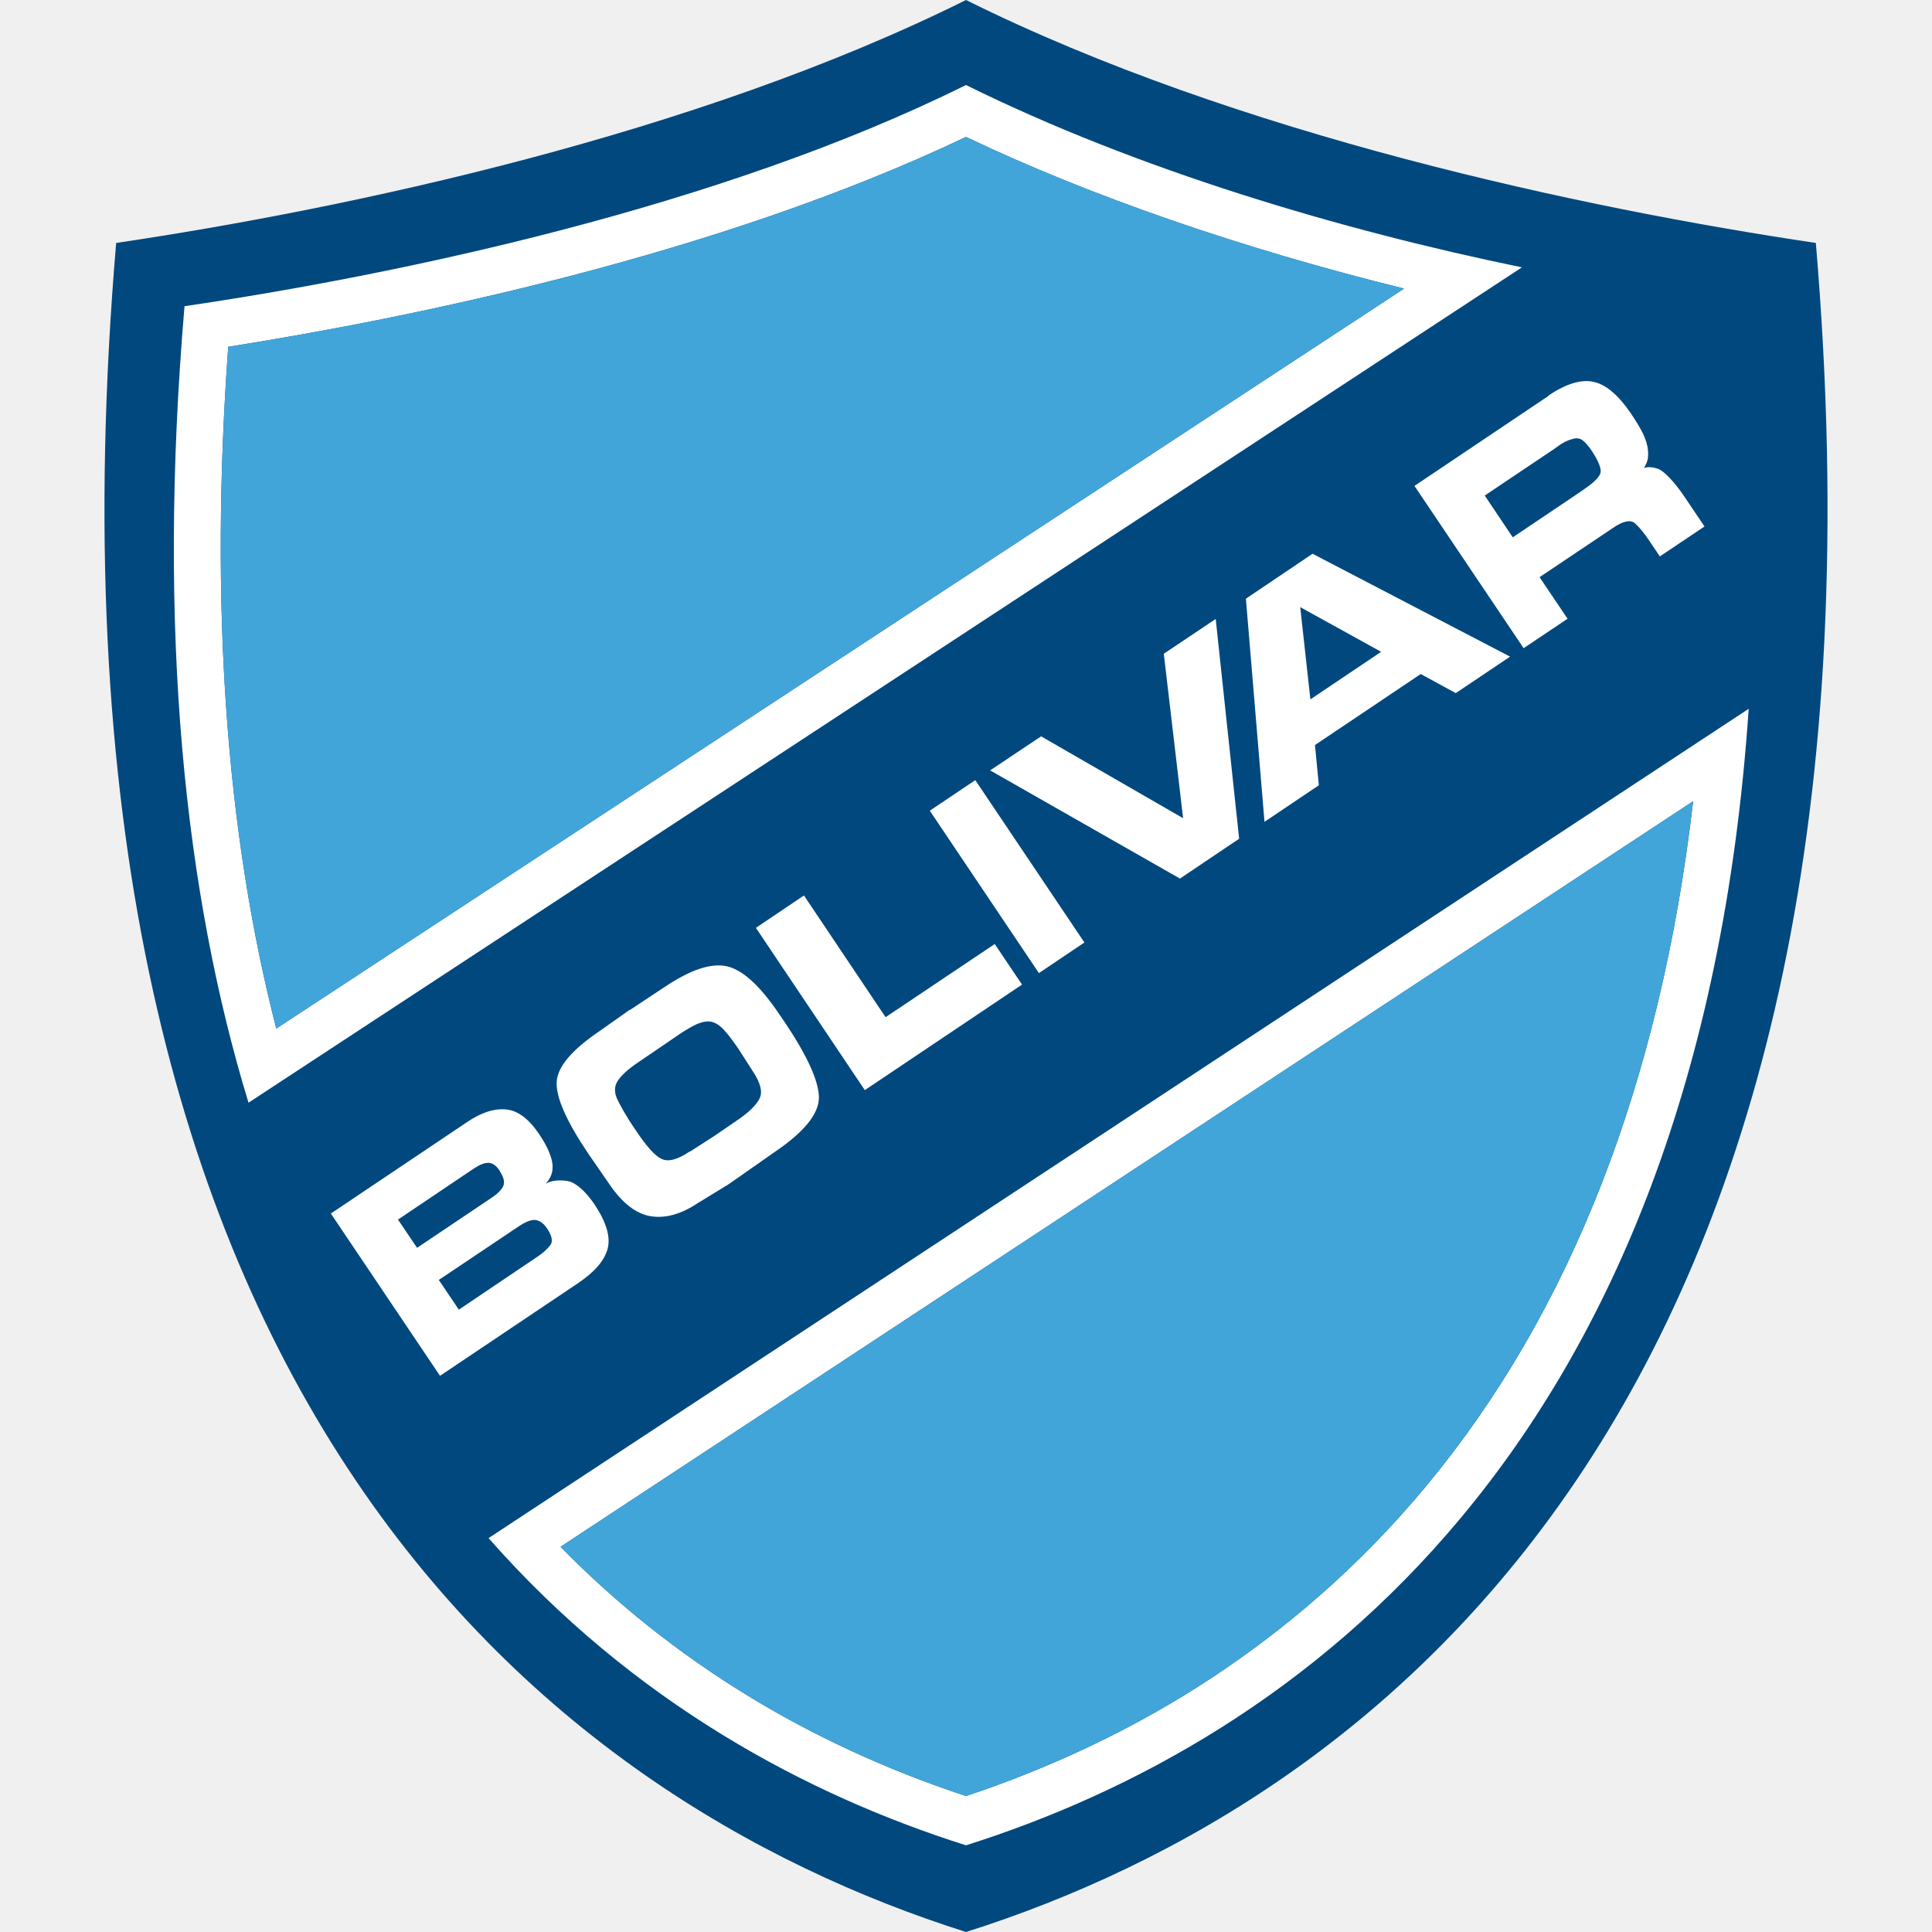
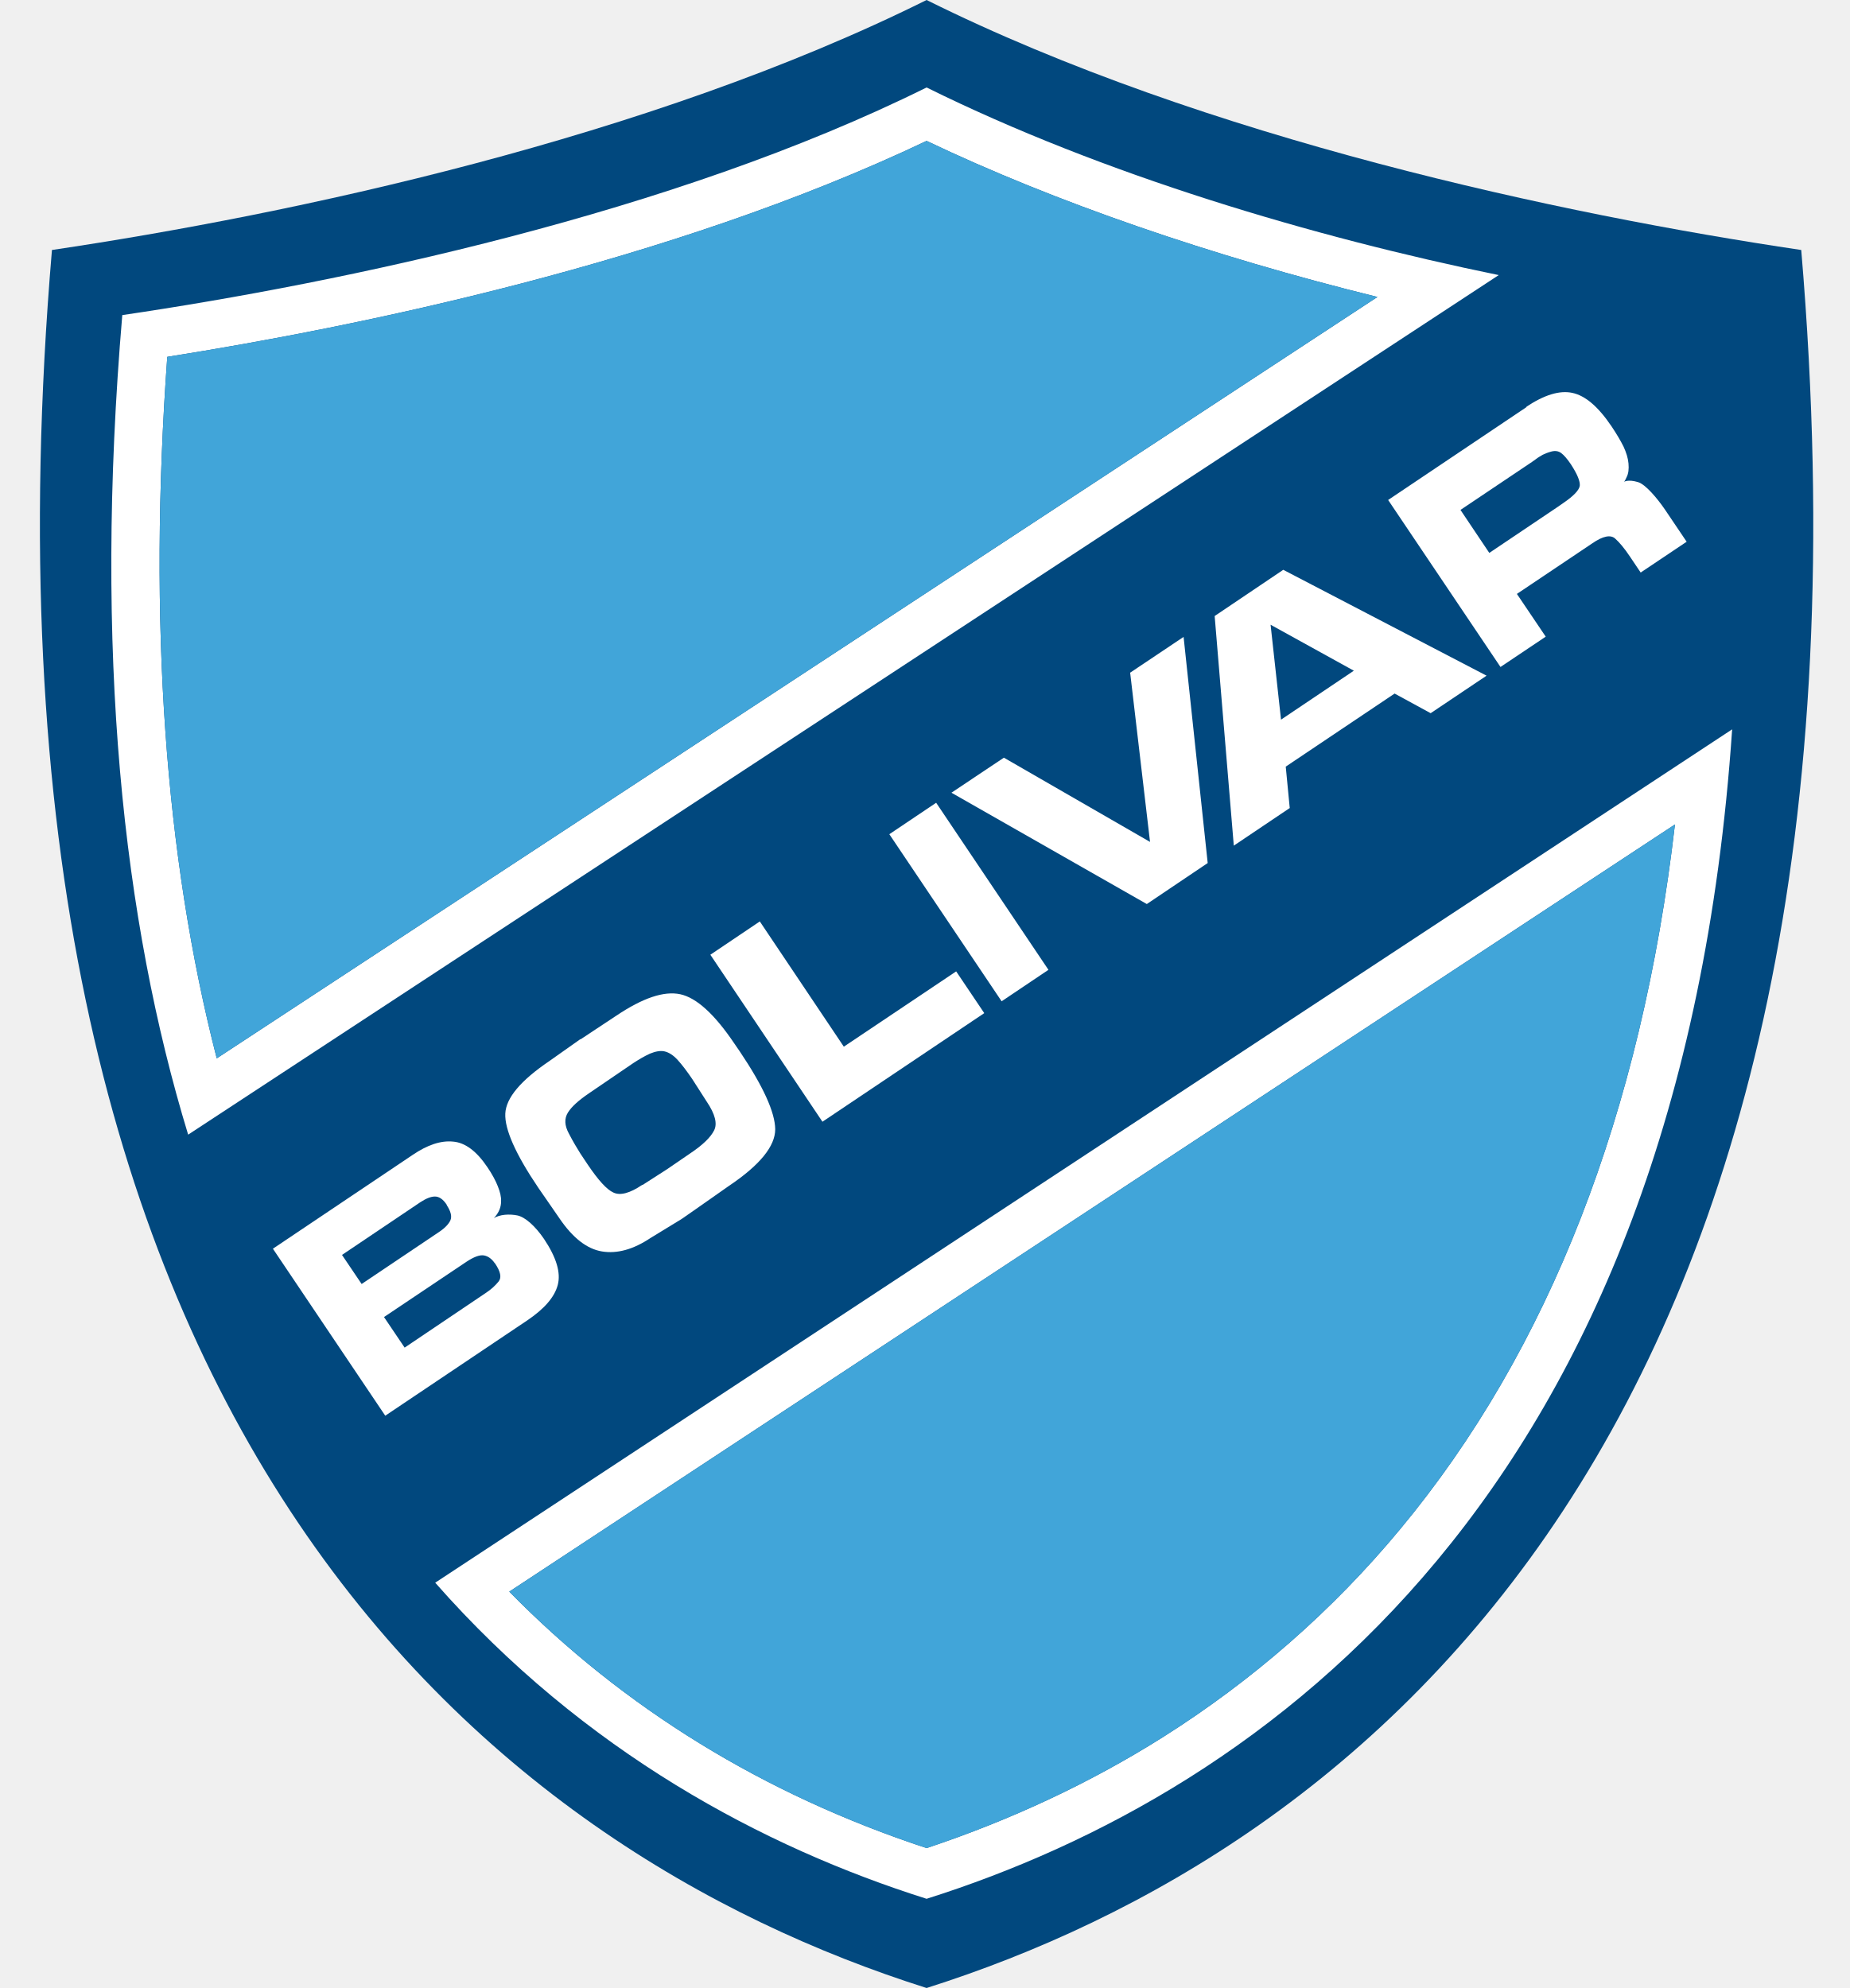
- <svg xmlns="http://www.w3.org/2000/svg" id="Capa_1" data-name="Capa 1" viewBox="0 0 80 80">
+ <svg xmlns="http://www.w3.org/2000/svg" width="74.4" height="80" viewBox="2.72 0 74.4 80">
  <defs>
    <style>
      .cls-1 {
        fill: #01487e;
      }

      .cls-1, .cls-2, .cls-3 {
        stroke-width: 0px;
      }

      .cls-2 {
        fill: #fff;
      }

      .cls-3 {
        fill: #41a5d9;
      }
    </style>
  </defs>
  <path class="cls-1" d="M40,80C22.61,74.49.79,57.54,4.81,10.06,14.44,8.63,28.8,5.57,40,0c11.2,5.57,25.56,8.63,35.19,10.06,4.02,47.48-17.8,64.43-35.19,69.94" />
  <path class="cls-2" d="M40,5.67c5.16,2.46,11.45,4.63,18.14,6.28L11.44,42.59c-2.09-8.12-2.76-17.6-1.99-28.23,7.57-1.2,20.21-3.77,30.55-8.69M40,3.52c-10.24,5.08-23.55,7.86-32.36,9.16-1.15,13.54.02,24.36,2.65,32.98L63.02,11.07c-7.46-1.53-15.93-4.04-23.02-7.55" />
  <path class="cls-2" d="M70.11,33.17c-1.35,11.62-5.06,21.15-11.06,28.37-2.72,3.28-5.94,6.09-9.55,8.37-2.92,1.84-6.11,3.33-9.5,4.46-6.55-2.16-12.19-5.63-16.79-10.32l46.91-30.88M72.41,29.35L20.23,63.69c5.99,6.81,13.22,10.65,19.77,12.72,13.66-4.32,30.32-16.32,32.41-47.06" />
  <path class="cls-2" d="M22.55,49.04c.28-.18.67-.19.98-.13.31.06.72.42,1.08.95.5.75.68,1.36.55,1.85-.13.49-.54.96-1.22,1.42l-5.72,3.84-4.52-6.72,5.63-3.78c.59-.4,1.13-.58,1.62-.53.49.04.95.39,1.38,1.03.19.28.33.54.42.77.09.23.14.42.13.61,0,.19-.06.44-.32.7M20.7,48.49c-.15-.23-.31-.34-.48-.34-.17,0-.36.08-.59.23l-3.15,2.12.79,1.17,3.11-2.09c.24-.16.39-.32.46-.47.07-.16.02-.36-.15-.62M22.63,50.84c-.12-.18-.27-.29-.44-.32-.17-.03-.41.06-.71.26l-3.31,2.22.83,1.23,3.28-2.21c.21-.14.37-.29.5-.45.13-.16.08-.4-.15-.74" />
  <path class="cls-2" d="M26.07,41.83l1.45-.96c1.06-.71,1.91-1,2.57-.86.65.14,1.38.8,2.18,1.99l.22.32c.94,1.4,1.41,2.44,1.42,3.12,0,.68-.61,1.44-1.86,2.28l-1.34.94-.56.39-1.26.77c-.69.46-1.34.64-1.95.54-.61-.1-1.18-.55-1.71-1.33l-.85-1.23c-.92-1.36-1.36-2.36-1.33-2.99.03-.63.62-1.33,1.77-2.11l1.26-.89ZM28.58,47.68l.98-.63.92-.63c.51-.34.83-.65.97-.93.14-.27.04-.66-.29-1.15l-.59-.92c-.21-.31-.4-.56-.58-.76-.18-.2-.36-.31-.53-.35-.17-.04-.37,0-.59.09-.22.1-.44.23-.67.38l-1.79,1.22c-.41.28-.69.53-.84.77-.15.24-.14.52.04.85.17.33.33.59.46.8l.12.18.18.27c.42.62.76,1,1.03,1.12.27.13.66.03,1.16-.31" />
  <polygon class="cls-2" points="41.19 39.09 42.32 40.77 35.81 45.14 31.3 38.42 33.29 37.08 36.67 42.12 41.19 39.09" />
  <rect class="cls-2" x="40.57" y="32.25" width="2.27" height="8.1" transform="translate(-13.16 29.43) rotate(-33.9)" />
  <polygon class="cls-2" points="48.86 36.38 41 31.9 43.11 30.49 48.99 33.88 48.19 27.07 50.34 25.63 51.31 34.73 48.86 36.38" />
  <path class="cls-2" d="M54.62,32.51l-2.26,1.52-.77-9.24,2.76-1.86,8.18,4.26-2.25,1.51-1.45-.79-4.38,2.94.16,1.66ZM54.26,28.96l2.93-1.97-3.35-1.85.42,3.82Z" />
  <path class="cls-2" d="M64.13,16.37c.72-.48,1.34-.67,1.85-.56.52.11,1.04.55,1.58,1.35.2.3.36.57.48.81.11.24.18.46.2.68.02.22,0,.41-.08.56-.07.16-.1.18-.1.18,0,0,.16-.11.56.01.31.09.79.67,1.09,1.11l.87,1.29-1.85,1.24-.43-.64c-.22-.33-.42-.57-.6-.73-.18-.16-.49-.1-.91.19l-3.04,2.04,1.16,1.72-1.82,1.22-4.52-6.72,5.57-3.74ZM65.62,20.24c.41-.28.63-.51.66-.69.02-.18-.1-.47-.36-.87-.15-.22-.28-.37-.39-.45-.11-.08-.24-.1-.39-.06-.15.04-.27.09-.35.13-.08.05-.18.1-.28.18l-.14.1-2.89,1.94,1.16,1.73,2.75-1.85.23-.16Z" />
  <path class="cls-3" d="M40,5.67c5.16,2.46,11.45,4.63,18.14,6.28L11.44,42.59c-2.09-8.12-2.76-17.6-1.99-28.23,7.57-1.2,20.21-3.77,30.55-8.69" />
  <path class="cls-3" d="M70.11,33.17c-1.35,11.62-5.06,21.15-11.06,28.37-2.72,3.28-5.94,6.09-9.55,8.37-2.92,1.84-6.11,3.33-9.5,4.46-6.55-2.16-12.19-5.63-16.79-10.32l46.91-30.88" />
</svg>
